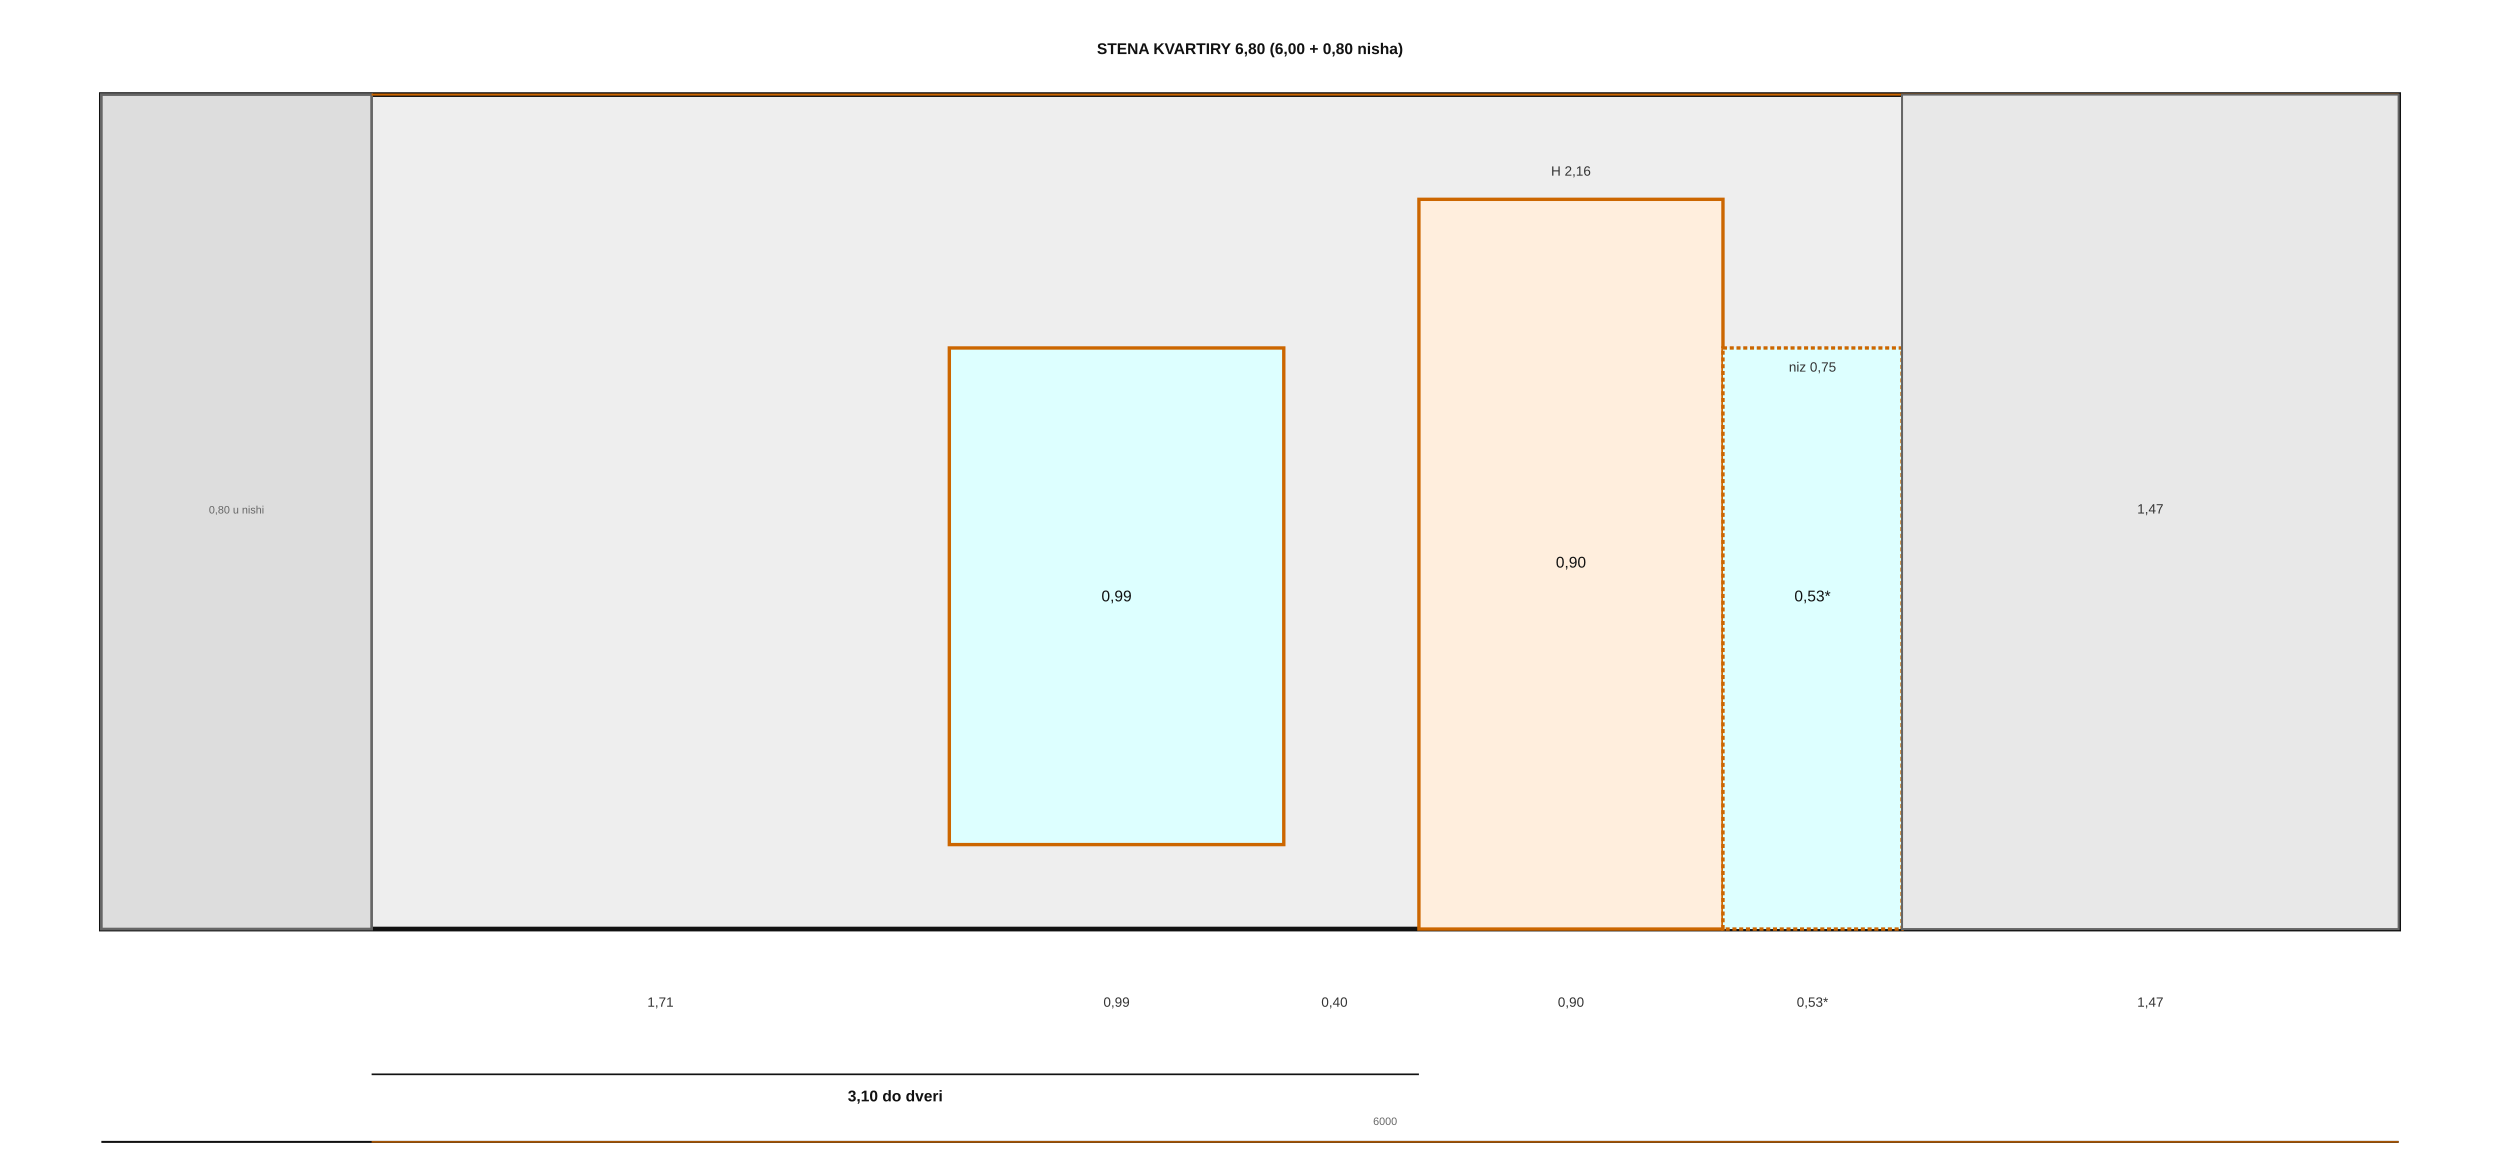
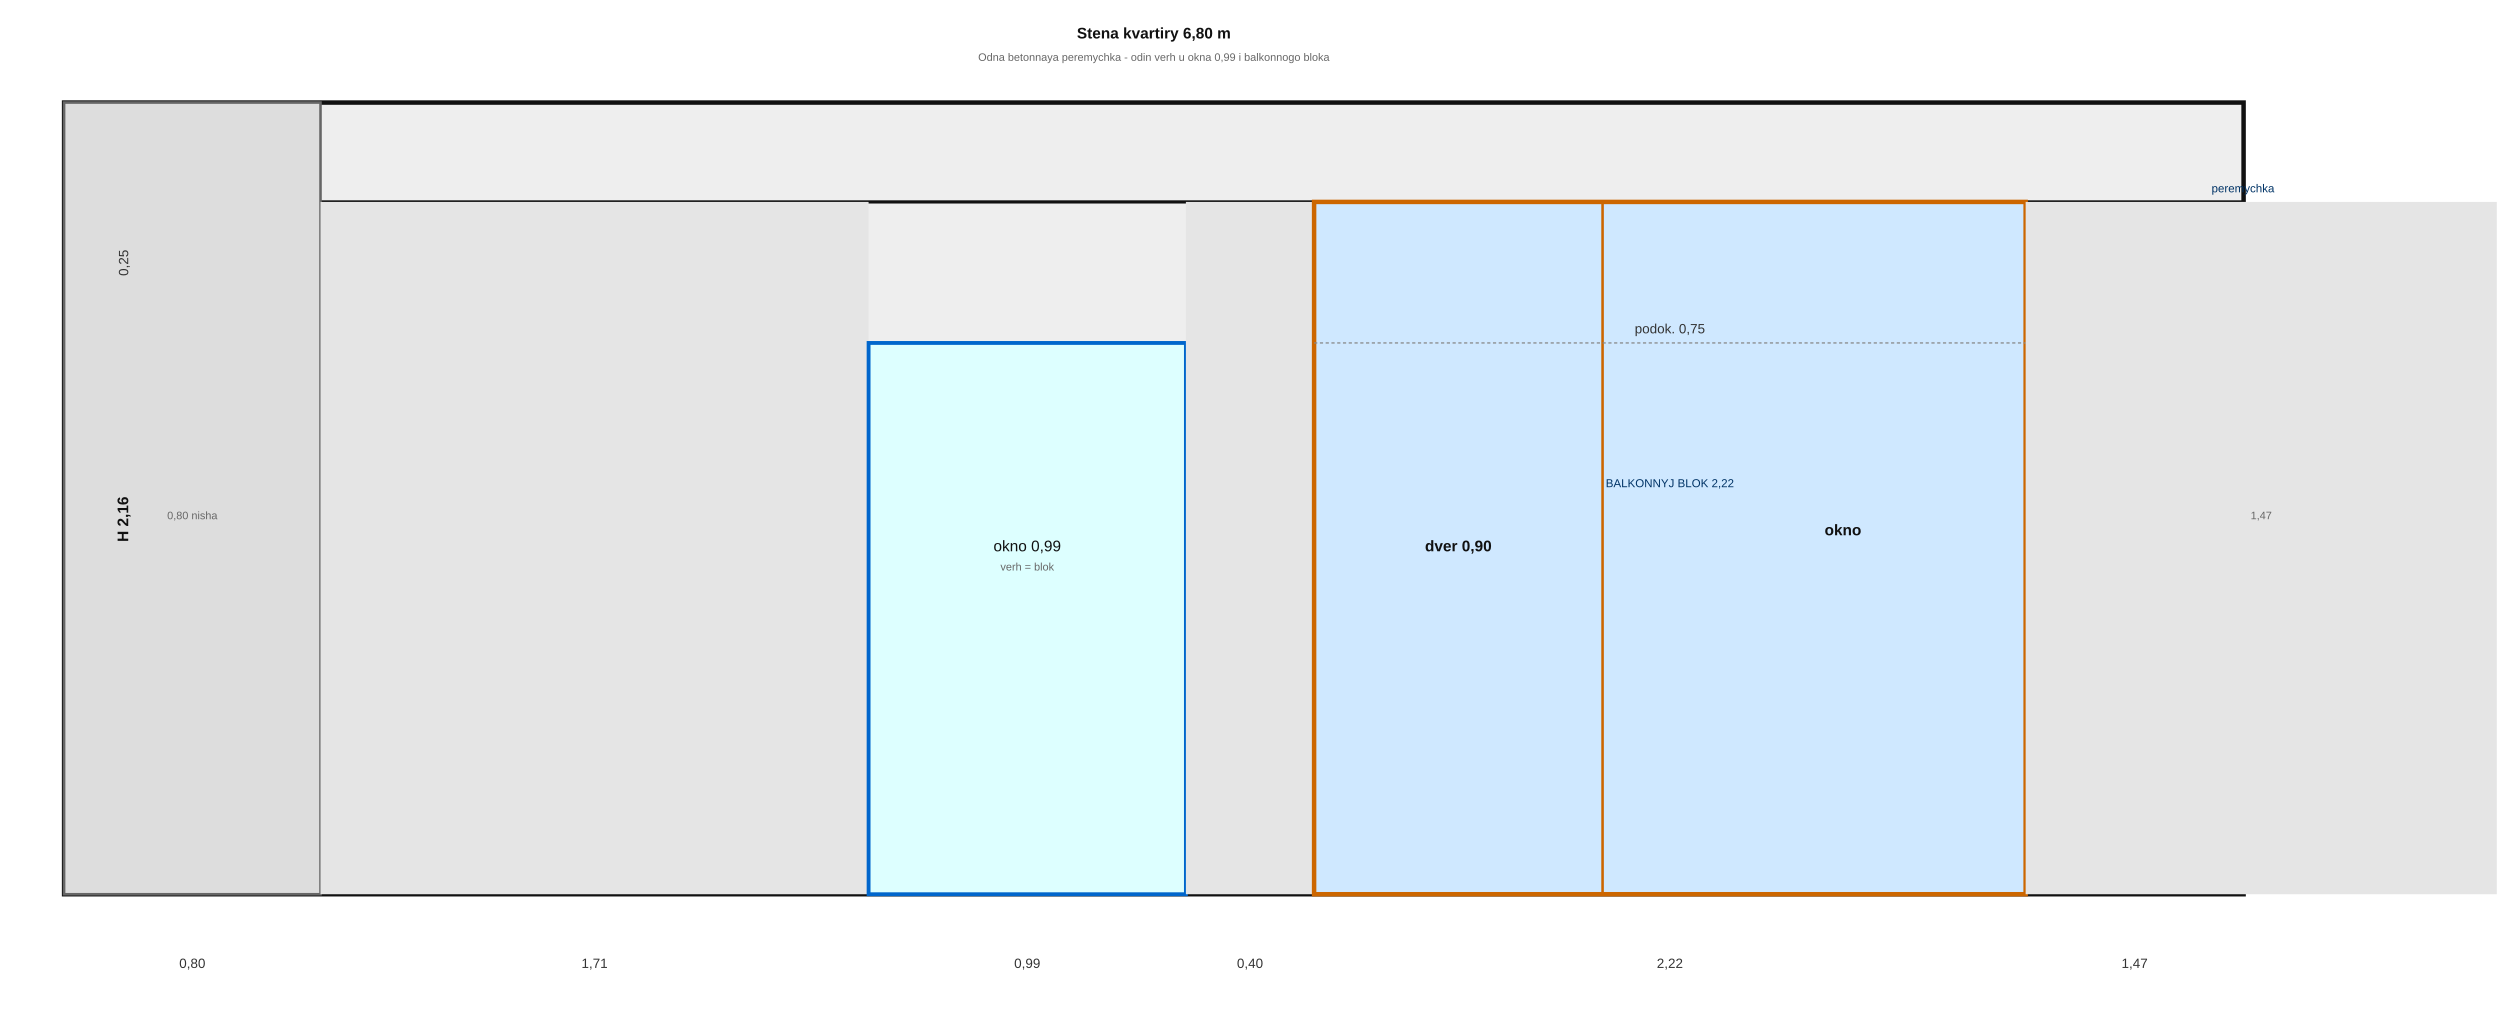
- <svg xmlns="http://www.w3.org/2000/svg" viewBox="-300 -280 7400 3400" font-family="Arial,sans-serif">
+ <svg xmlns="http://www.w3.org/2000/svg" viewBox="-200 -320 7800 3200" font-family="Arial,sans-serif">
  <style>
-     text { font-size: 46px; fill: #111; }
-     .dim { font-size: 40px; fill: #333; }
-     .note { font-size: 34px; fill: #c00; }
-     .sub { font-size: 32px; fill: #666; }
+     text { font-size: 48px; fill: #111; }
+     .dim { font-size: 42px; fill: #333; }
+     .lbl { font-size: 36px; fill: #036; }
+     .sub { font-size: 34px; fill: #666; }
  </style>
-   <text x="3400" y="-120" text-anchor="middle" font-size="56" font-weight="bold">STENA KVARTIRY 6,80 (6,00 + 0,80 nisha)</text>
+   <text x="3400" y="-200" text-anchor="middle" font-size="58" font-weight="bold">Stena kvartiry 6,80 m</text>
+   <text x="3400" y="-130" text-anchor="middle" class="sub">Odna betonnaya peremychka - odin verh u okna 0,99 i balkonnogo bloka</text>
  <rect x="0" y="0" width="6800" height="2470" fill="#eee" stroke="#111" stroke-width="14" />
+   <line x1="0" y1="310" x2="6800" y2="310" stroke="#111" stroke-width="10" />
+   <text x="6700" y="280" class="lbl">peremychka</text>
  <rect x="0" y="0" width="800" height="2470" fill="#ddd" stroke="#666" stroke-width="8" />
-   <text x="400" y="1240" text-anchor="middle" class="sub">0,80 u nishi</text>
-   <line x1="800" y1="0" x2="6800" y2="0" stroke="#c60" stroke-width="6" />
-   <rect x="2510" y="750" width="990" height="1470" fill="#dff" stroke="#c60" stroke-width="10" />
-   <text x="3005" y="1500" text-anchor="middle">0,99</text>
-   <rect x="3900" y="310" width="900" height="2160" fill="#fed" stroke="#c60" stroke-width="10" />
-   <text x="4350" y="1400" text-anchor="middle">0,90</text>
-   <text x="4350" y="240" text-anchor="middle" class="dim">H 2,16</text>
-   <rect x="4800" y="750" width="530" height="1720" fill="#dff" stroke="#c60" stroke-width="10" stroke-dasharray="12 8" />
-   <text x="5065" y="1500" text-anchor="middle">0,53*</text>
-   <text x="5065" y="820" text-anchor="middle" class="dim">niz 0,75</text>
-   <rect x="5330" y="0" width="1470" height="2470" fill="#e8e8e8" stroke="#666" stroke-width="6" />
-   <text x="6065" y="1240" text-anchor="middle" class="dim">1,47</text>
+   <text x="400" y="1300" text-anchor="middle" class="sub">0,80 nisha</text>
+   <rect x="800" y="310" width="1710" height="2160" fill="#e5e5e5" stroke="none" />
+   <rect x="2510" y="750" width="990" height="1720" fill="#dff" stroke="#06c" stroke-width="12" />
+   <text x="3005" y="1400" text-anchor="middle">okno 0,99</text>
+   <text x="3005" y="1460" text-anchor="middle" class="sub">verh = blok</text>
+   <rect x="3500" y="310" width="400" height="2160" fill="#e5e5e5" stroke="none" />
+   <rect x="3900" y="310" width="2220" height="2160" fill="#cfe8ff" stroke="#c60" stroke-width="14" />
+   <line x1="4800" y1="310" x2="4800" y2="2470" stroke="#c60" stroke-width="8" />
+   <text x="4350" y="1400" text-anchor="middle" font-weight="bold">dver 0,90</text>
+   <text x="5550" y="1350" text-anchor="middle" font-weight="bold">okno</text>
+   <text x="5010" y="1200" text-anchor="middle" class="lbl">BALKONNYJ BLOK 2,22</text>
+   <line x1="3900" y1="750" x2="6120" y2="750" stroke="#888" stroke-width="4" stroke-dasharray="10 8" />
+   <text x="5010" y="720" text-anchor="middle" class="dim">podok. 0,75</text>
+   <rect x="6120" y="310" width="1470" height="2160" fill="#e5e5e5" stroke="none" />
+   <text x="6855" y="1300" text-anchor="middle" class="sub">1,47</text>
+   <text x="200" y="1300" text-anchor="middle" transform="rotate(-90 200 1300)" font-weight="bold">H 2,16</text>
+   <text x="200" y="500" text-anchor="middle" transform="rotate(-90 200 500)" class="dim">0,25</text>
+   <text x="400" y="2700" text-anchor="middle" class="dim">0,80</text>
  <text x="1655" y="2700" text-anchor="middle" class="dim">1,71</text>
  <text x="3005" y="2700" text-anchor="middle" class="dim">0,99</text>
-   <text x="3650" y="2700" text-anchor="middle" class="dim">0,40</text>
-   <text x="4350" y="2700" text-anchor="middle" class="dim">0,90</text>
-   <text x="5065" y="2700" text-anchor="middle" class="dim">0,53*</text>
-   <text x="6065" y="2700" text-anchor="middle" class="dim">1,47</text>
-   <line x1="800" y1="2900" x2="3900" y2="2900" stroke="#111" stroke-width="5" />
-   <text x="2350" y="2980" text-anchor="middle" font-weight="bold">3,10 do dveri</text>
-   <line x1="0" y1="3100" x2="6800" y2="3100" stroke="#111" stroke-width="6" />
-   <text x="3400" y="3180" text-anchor="middle" font-weight="bold">6800</text>
-   <line x1="800" y1="3100" x2="6800" y2="3100" stroke="#c60" stroke-width="4" />
-   <text x="3800" y="3050" text-anchor="middle" class="sub">6000</text>
-   <text x="400" y="3180" text-anchor="middle" class="sub">800</text>
-   <text x="3400" y="3280" text-anchor="middle" class="note">* na eskize ok ~2,00 - peremert shirinu</text>
+   <text x="3700" y="2700" text-anchor="middle" class="dim">0,40</text>
+   <text x="5010" y="2700" text-anchor="middle" class="dim">2,22</text>
+   <text x="6460" y="2700" text-anchor="middle" class="dim">1,47</text>
+   <line x1="0" y1="2900" x2="7590" y2="2900" stroke="#111" stroke-width="6" />
+   <text x="3795" y="2980" text-anchor="middle" font-weight="bold">summa po eskizu 6,79 m (0,80+1,71+0,99+0,40+2,22+1,47)</text>
</svg>
